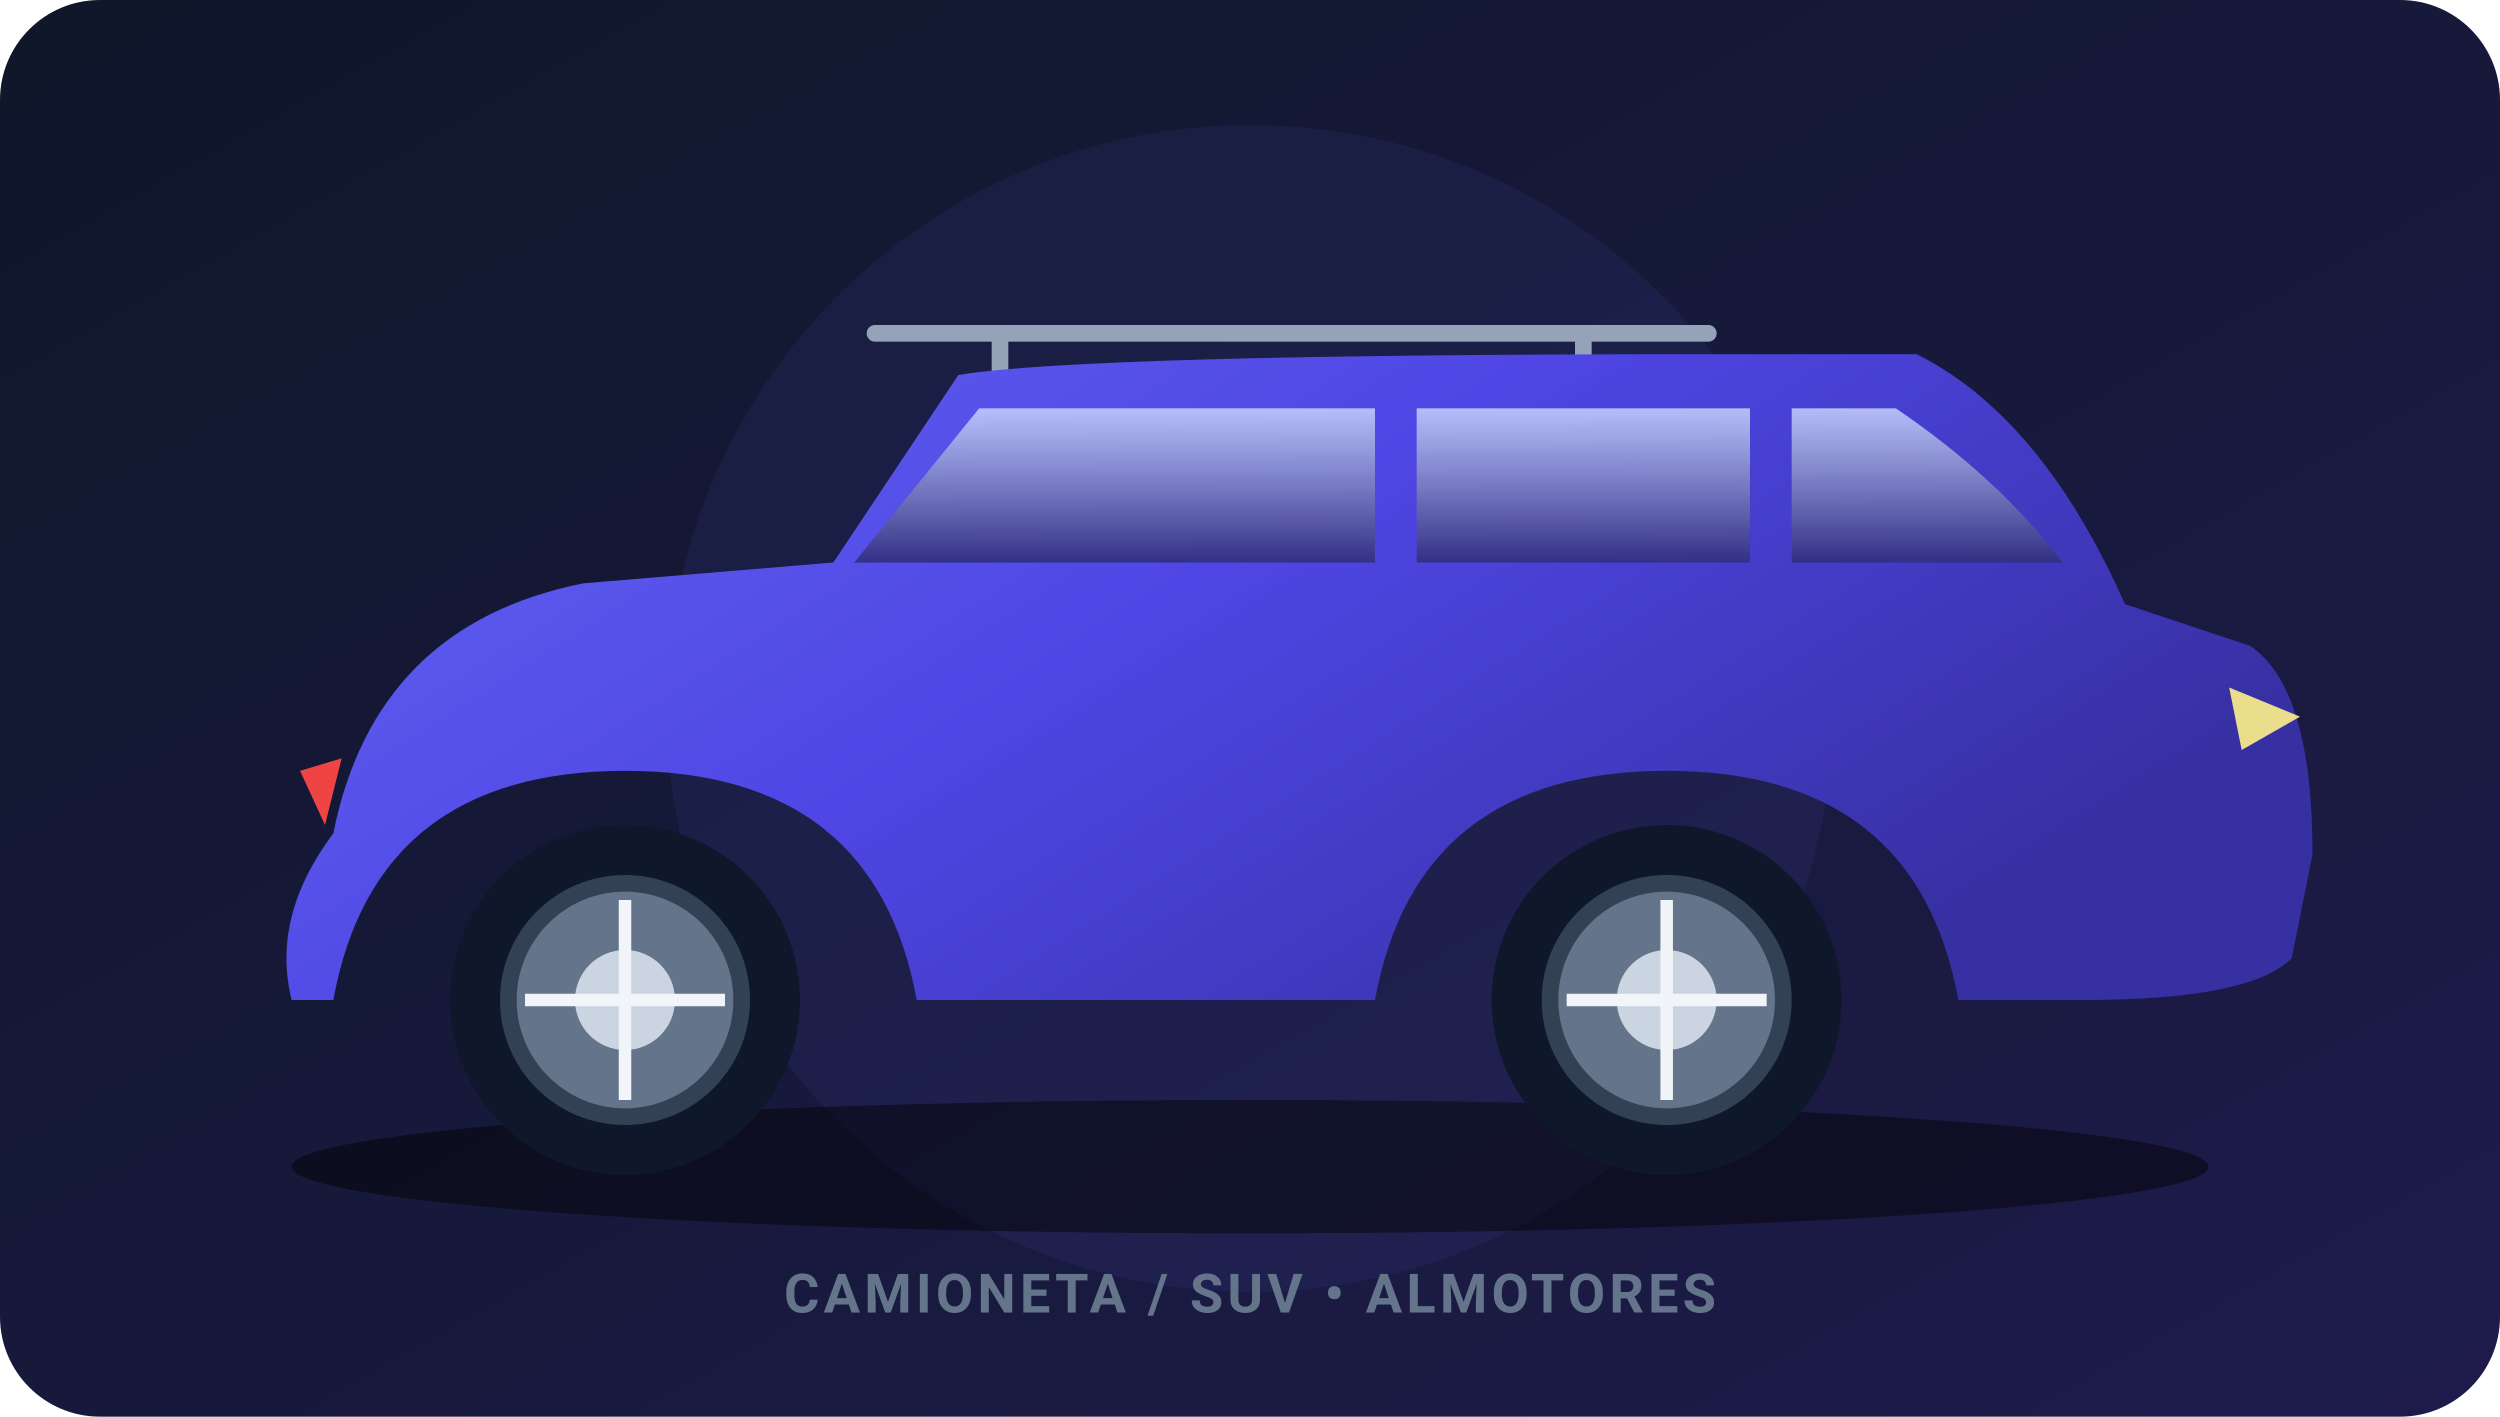
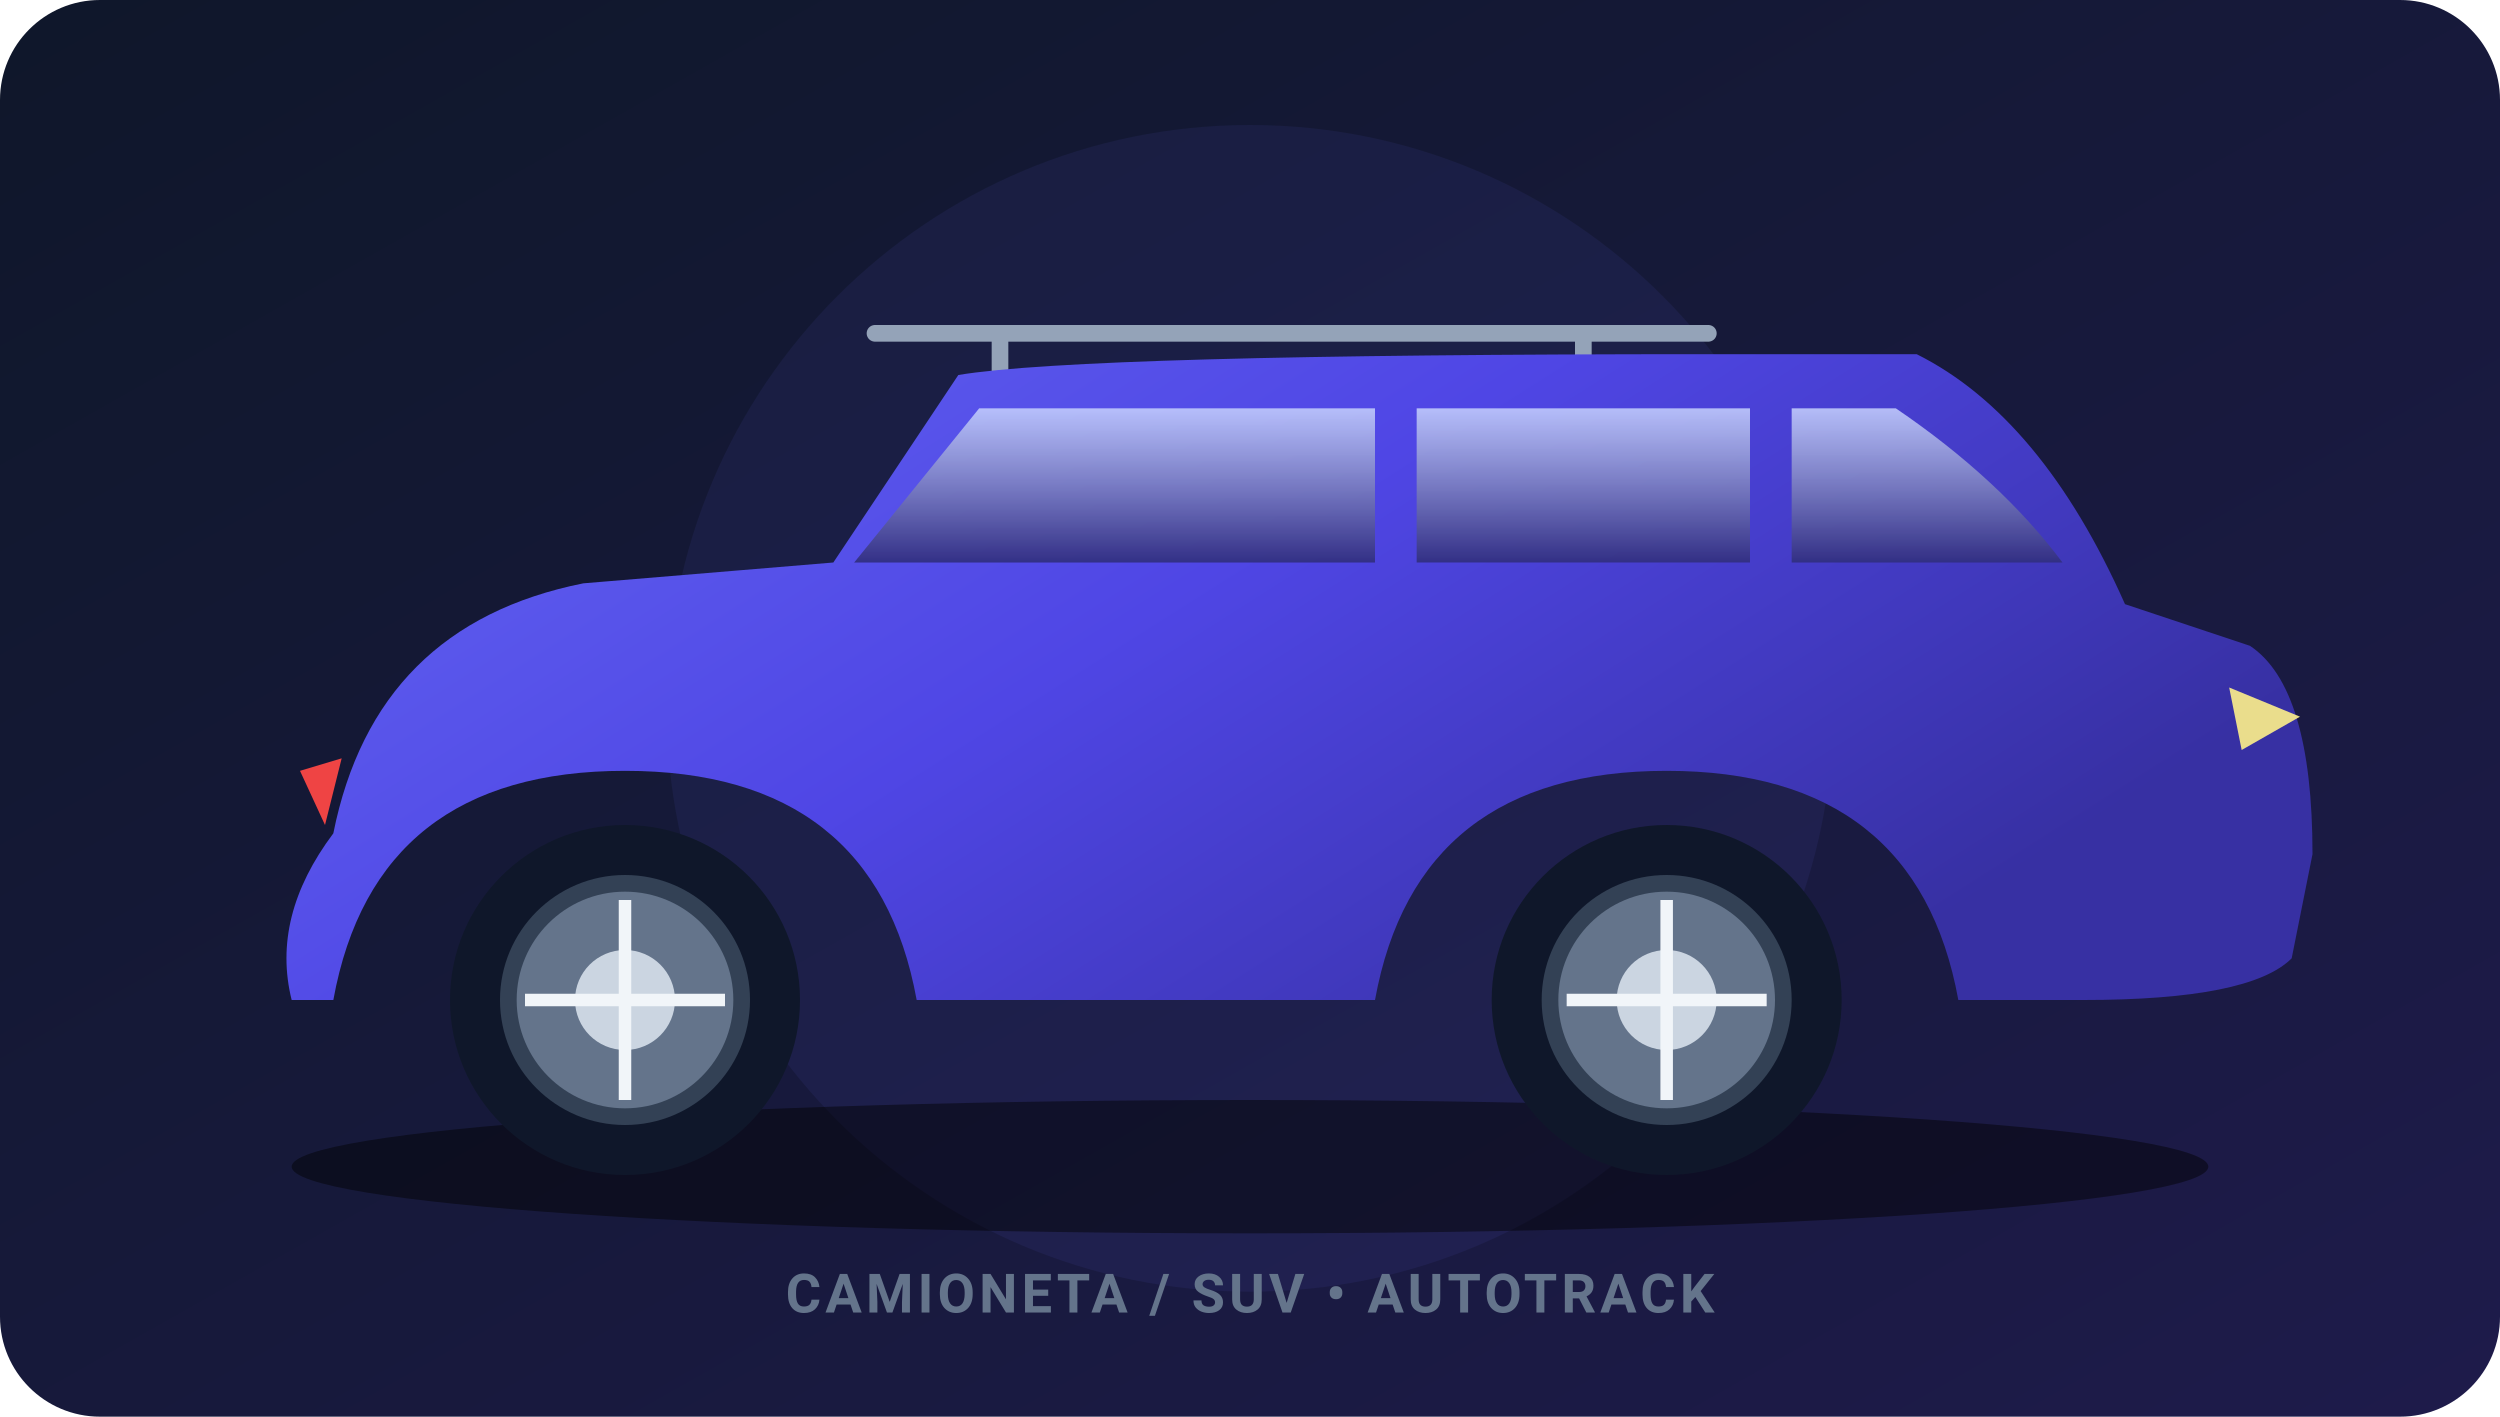
<svg xmlns="http://www.w3.org/2000/svg" viewBox="0 0 600 340" width="100%" height="100%">
  <defs>
    <linearGradient id="bgSuv" x1="0%" y1="0%" x2="100%" y2="100%">
      <stop offset="0%" stop-color="#0f172a" />
      <stop offset="100%" stop-color="#1e1b4b" />
    </linearGradient>
    <linearGradient id="suvBody" x1="0%" y1="0%" x2="100%" y2="50%">
      <stop offset="0%" stop-color="#6366f1" />
      <stop offset="50%" stop-color="#4f46e5" />
      <stop offset="100%" stop-color="#3730a3" />
    </linearGradient>
    <linearGradient id="glassSuv" x1="0%" y1="0%" x2="0%" y2="100%">
      <stop offset="0%" stop-color="#c7d2fe" stop-opacity="0.85" />
      <stop offset="100%" stop-color="#312e81" stop-opacity="0.95" />
    </linearGradient>
  </defs>
  <rect width="600" height="340" fill="url(#bgSuv)" rx="24" />
  <circle cx="300" cy="170" r="140" fill="#6366f1" opacity="0.08" />
  <ellipse cx="300" cy="280" rx="230" ry="16" fill="#000000" opacity="0.45" />
  <g transform="translate(30, 30)">
    <path d="M 180 50 L 380 50" stroke="#94a3b8" stroke-width="4" stroke-linecap="round" />
    <path d="M 210 50 L 210 60 M 350 50 L 350 60" stroke="#94a3b8" stroke-width="4" />
    <path d="M 50 170 Q 60 120 110 110 L 170 105 L 200 60 Q 230 55 380 55 L 430 55 Q 460 70 480 115 L 510 125 Q 525 135 525 175 L 520 200 Q 510 210 470 210 L 440 210 Q 430 155 370 155 Q 310 155 300 210 L 190 210 Q 180 155 120 155 Q 60 155 50 210 L 40 210 Q 35 190 50 170 Z" fill="url(#suvBody)" />
    <path d="M 205 68 L 300 68 L 300 105 L 175 105 Z" fill="url(#glassSuv)" />
    <path d="M 310 68 L 390 68 L 390 105 L 310 105 Z" fill="url(#glassSuv)" />
    <path d="M 400 68 L 425 68 Q 450 85 465 105 L 400 105 Z" fill="url(#glassSuv)" />
    <path d="M 505 135 L 522 142 L 508 150 Z" fill="#fef08a" opacity="0.9" />
    <path d="M 42 155 L 52 152 L 48 168 Z" fill="#ef4444" />
    <g transform="translate(120, 210)">
      <circle cx="0" cy="0" r="42" fill="#0f172a" />
      <circle cx="0" cy="0" r="30" fill="#334155" />
      <circle cx="0" cy="0" r="26" fill="#64748b" />
      <circle cx="0" cy="0" r="12" fill="#cbd5e1" />
      <line x1="-24" y1="0" x2="24" y2="0" stroke="#f1f5f9" stroke-width="3" />
      <line x1="0" y1="-24" x2="0" y2="24" stroke="#f1f5f9" stroke-width="3" />
    </g>
    <g transform="translate(370, 210)">
      <circle cx="0" cy="0" r="42" fill="#0f172a" />
      <circle cx="0" cy="0" r="30" fill="#334155" />
      <circle cx="0" cy="0" r="26" fill="#64748b" />
      <circle cx="0" cy="0" r="12" fill="#cbd5e1" />
      <line x1="-24" y1="0" x2="24" y2="0" stroke="#f1f5f9" stroke-width="3" />
      <line x1="0" y1="-24" x2="0" y2="24" stroke="#f1f5f9" stroke-width="3" />
    </g>
  </g>
-   <text x="300" y="315" text-anchor="middle" font-family="'Segoe UI', Roboto, sans-serif" font-weight="700" font-size="13" fill="#64748b" letter-spacing="1">CAMIONETA / SUV • ALMOTORES</text>
+   <text x="300" y="315" text-anchor="middle" font-family="'Segoe UI', Roboto, sans-serif" font-weight="700" font-size="13" fill="#64748b" letter-spacing="1">CAMIONETA / SUV • AUTOTRACK</text>
</svg>
